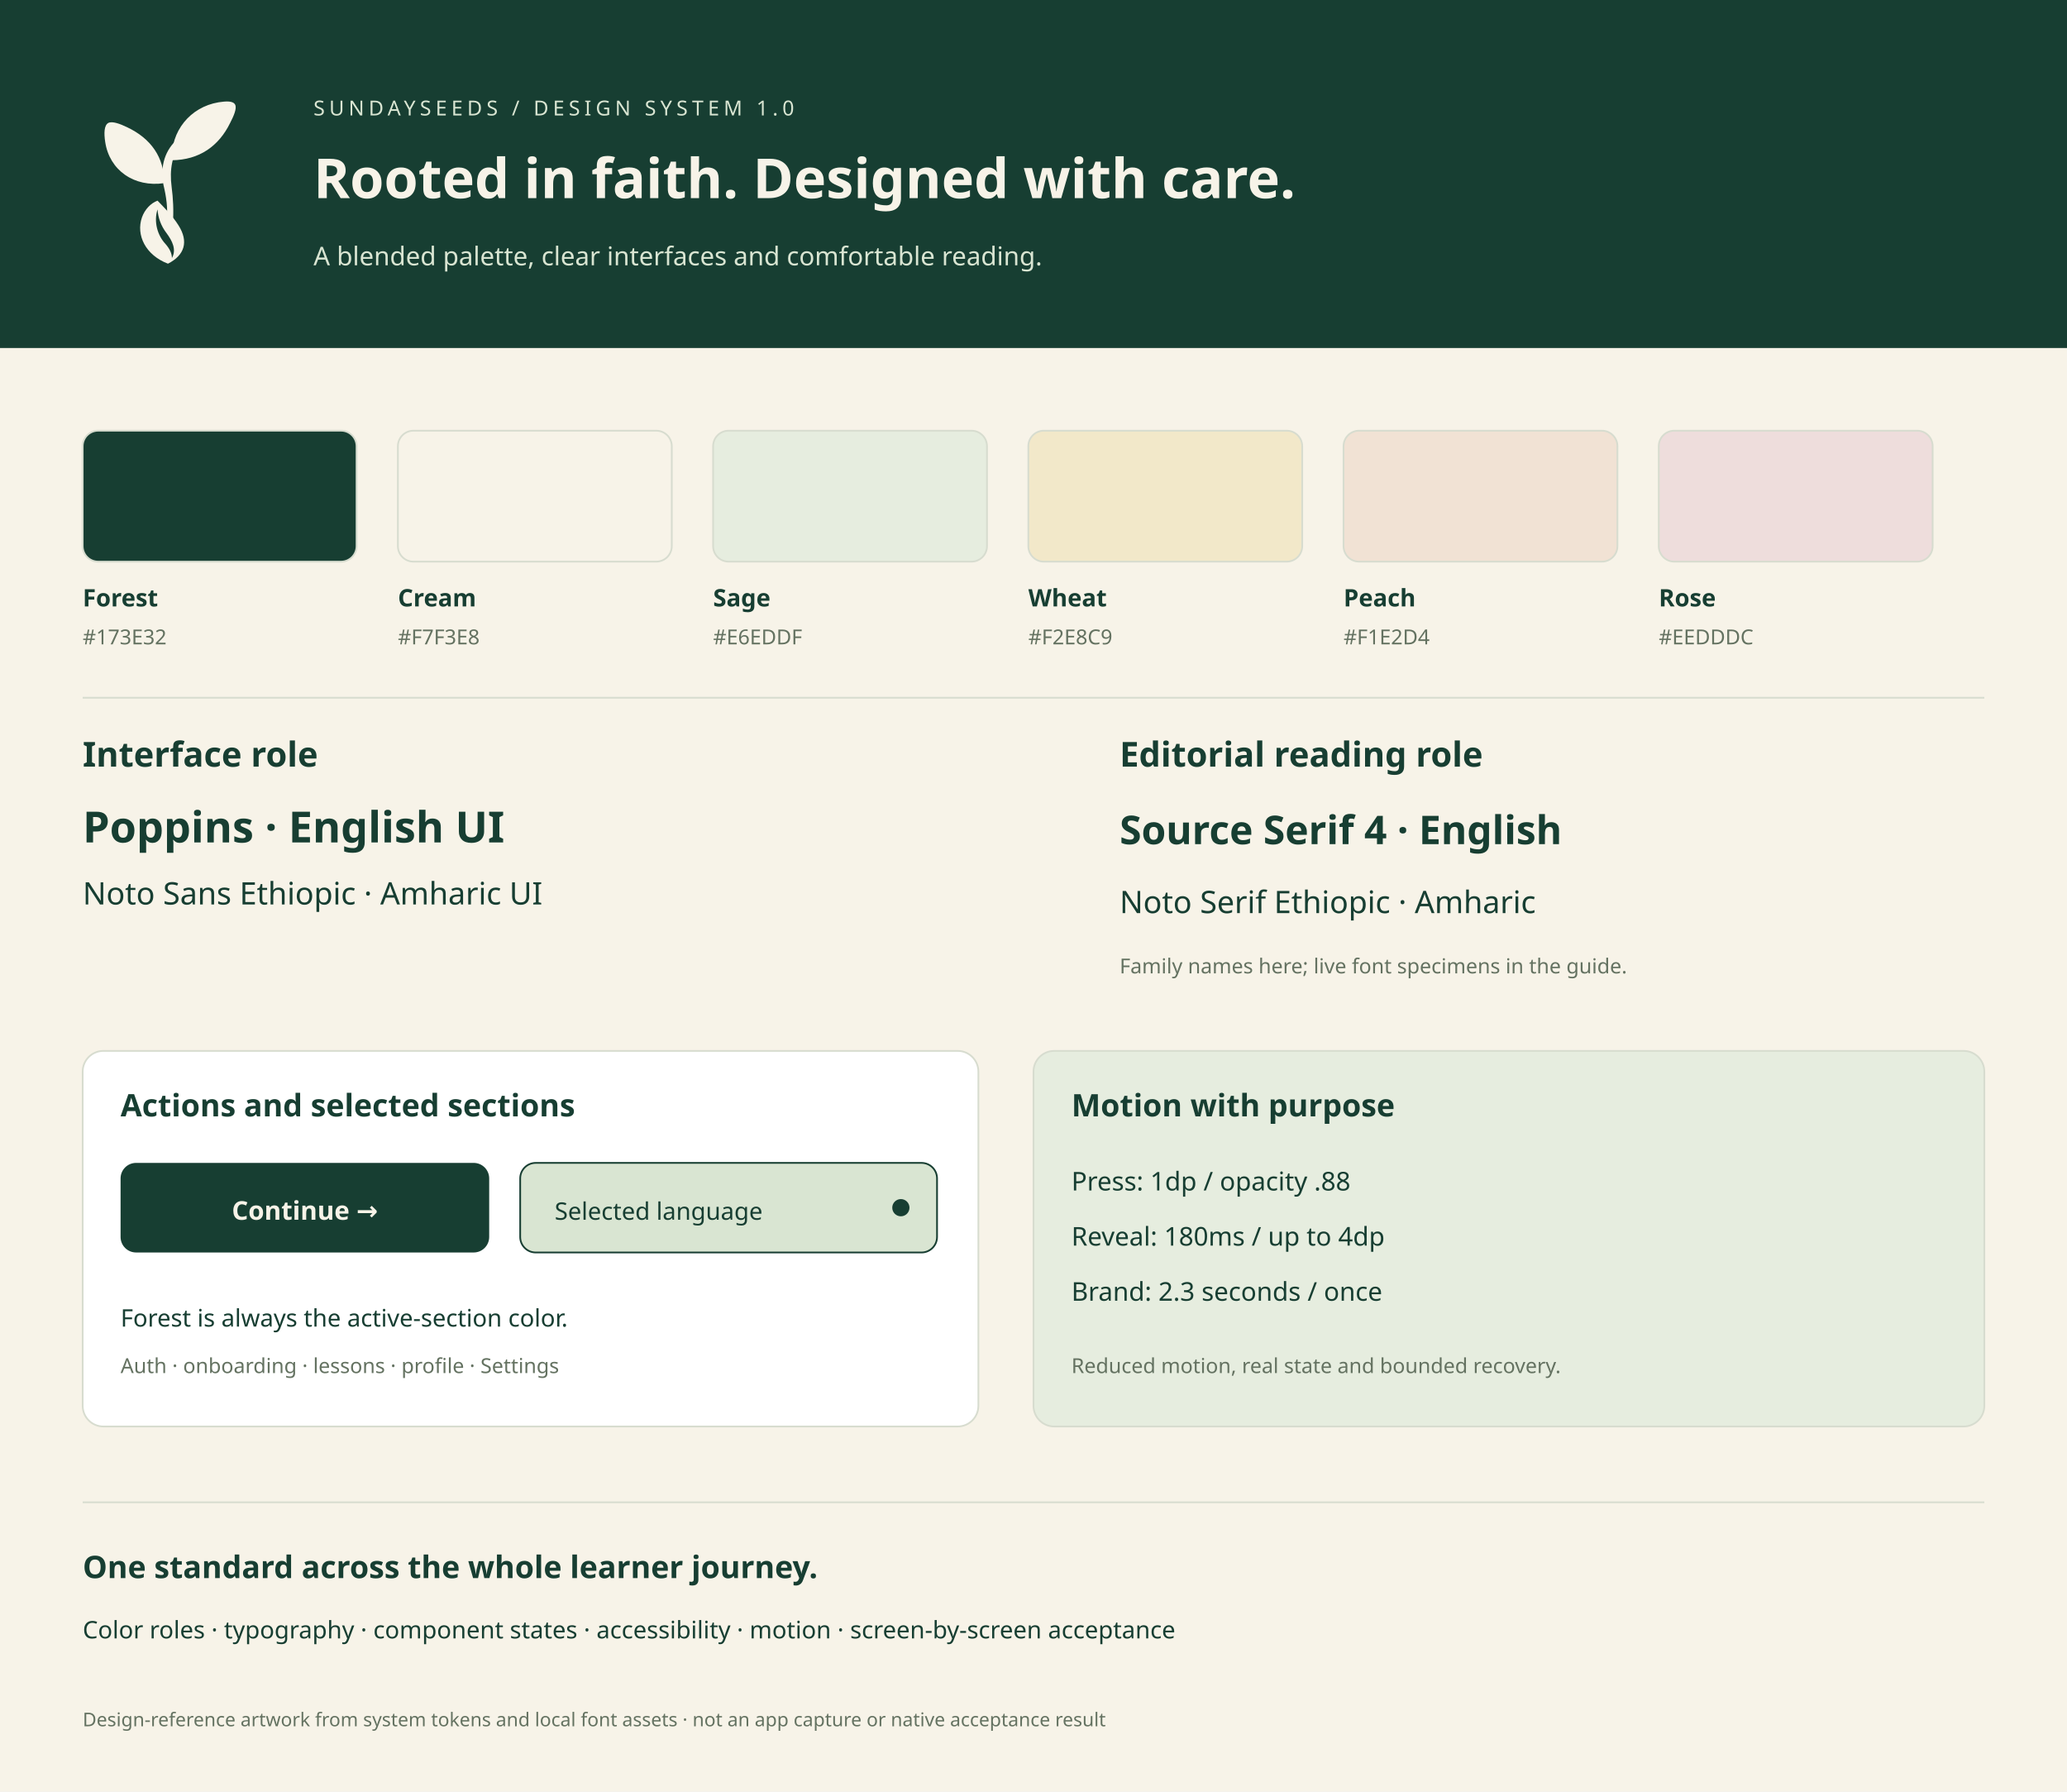
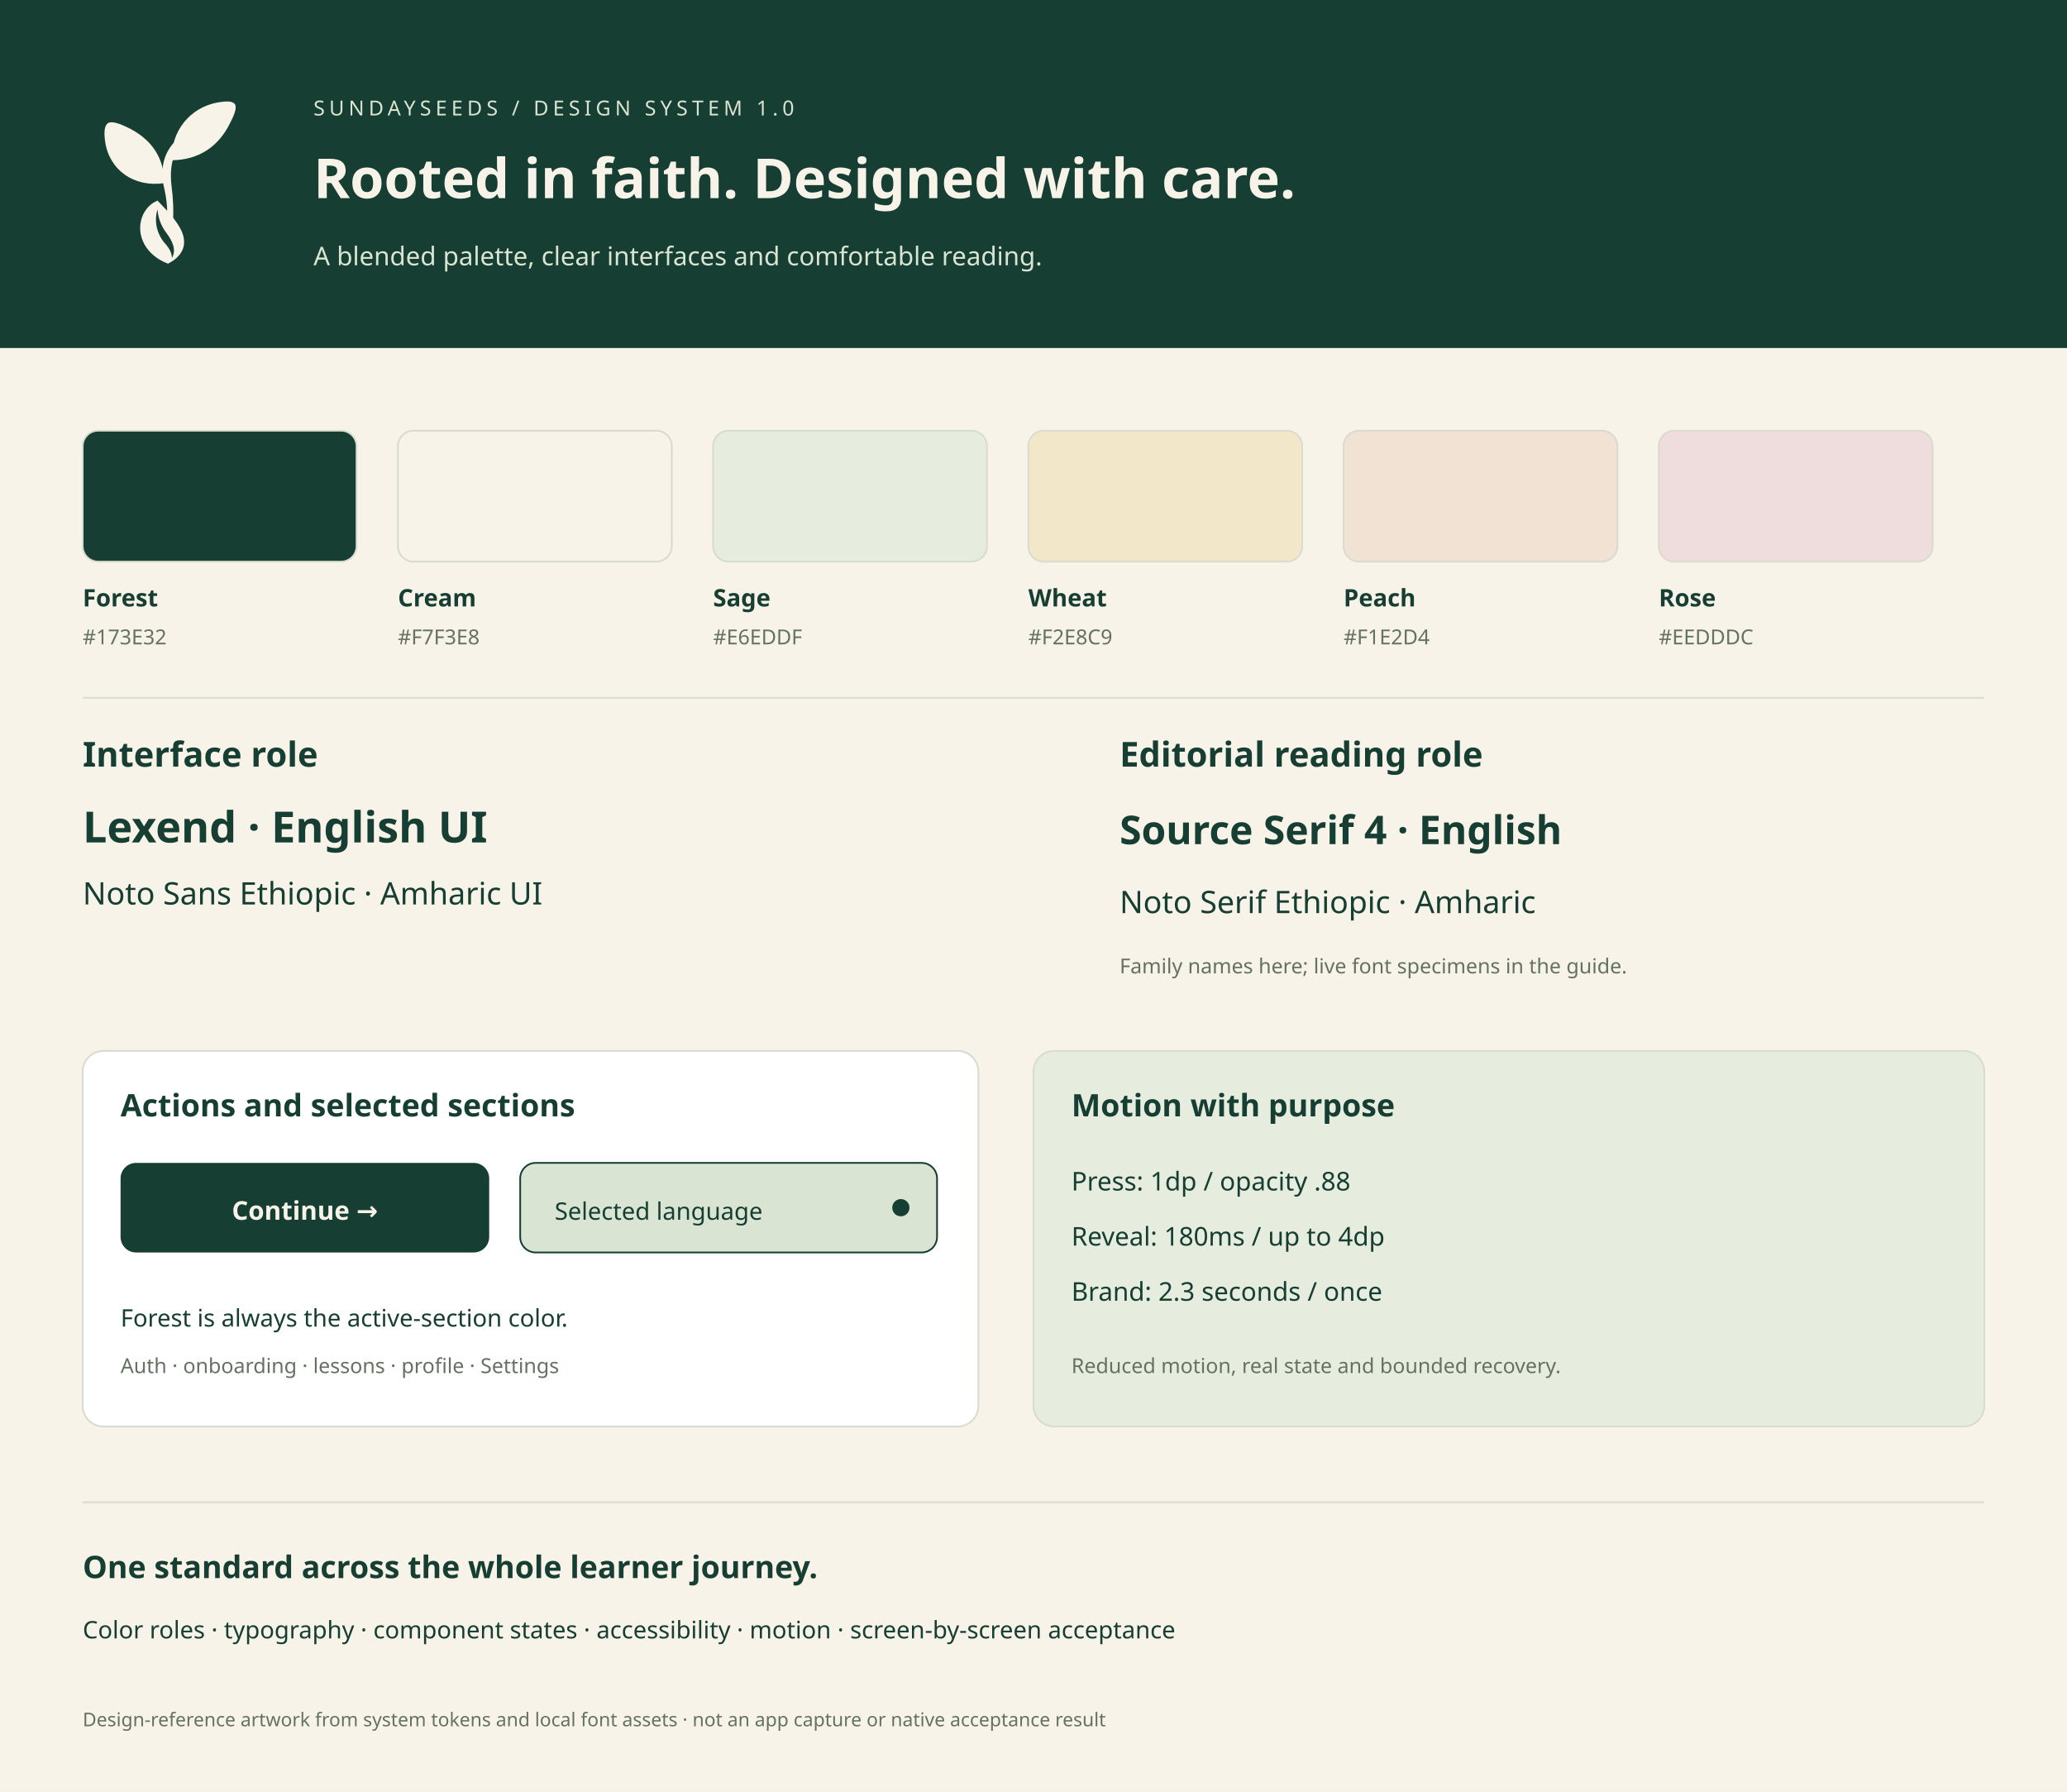
<svg xmlns="http://www.w3.org/2000/svg" width="1200" height="1040" viewBox="0 0 1200 1040">
  <rect width="1200" height="1040" fill="#F7F3E8" />
-   <g font-family="Poppins, sans-serif" fill="#173E32">
+   <g font-family="Lexend, sans-serif" fill="#173E32">
    <rect width="1200" height="202" fill="#173E32" />
    <svg x="46" y="36" width="105" height="136" viewBox="192 192 640 640">
      <path id="stem" fill="#F7F3E8" d="M502 663C506 613 500 574 490 532C478 466 494 409 544 366C552 359 562 363 556 375C520 425 511 478 519 540C524 578 527 623 523 673Z" />
      <path id="left-leaf" fill="#F7F3E8" d="M493 526C386 542 299 480 284 381C279 349 280 321 295 313C309 306 336 316 361 328C446 368 493 435 493 526Z" />
      <path id="right-leaf" fill="#F7F3E8" d="M520 445C515 343 584 257 685 240C711 236 737 234 744 249C750 262 739 288 726 313C686 395 617 444 520 445Z" />
      <path id="seed" fill="#F7F3E8" fill-rule="evenodd" d="M506 811C427 781 392 710 414 647C424 619 445 597 469 588C492 612 521 640 543 675C580 733 565 781 506 811ZM469 619C455 663 469 711 497 741C512 758 520 775 520 791C537 761 521 730 501 703C481 677 471 648 469 619Z" />
    </svg>
    <text x="182" y="67" font-size="12" letter-spacing="2.5" fill="#D9E5D2">SUNDAYSEEDS / DESIGN SYSTEM 1.0</text>
    <text x="182" y="115" font-size="32" font-weight="600" fill="#F7F3E8">Rooted in faith. Designed with care.</text>
    <text x="182" y="154" font-size="15" fill="#D9E5D2">A blended palette, clear interfaces and comfortable reading.</text>
    <rect x="48" y="250" width="159" height="76" rx="9" fill="#173E32" stroke="#D7DCCF" />
    <text x="48" y="352" font-size="14" font-weight="600">Forest</text>
    <text x="48" y="374" font-size="12" fill="#647261">#173E32</text>
    <rect x="231" y="250" width="159" height="76" rx="9" fill="#F7F3E8" stroke="#D7DCCF" />
    <text x="231" y="352" font-size="14" font-weight="600">Cream</text>
    <text x="231" y="374" font-size="12" fill="#647261">#F7F3E8</text>
    <rect x="414" y="250" width="159" height="76" rx="9" fill="#E6EDDF" stroke="#D7DCCF" />
    <text x="414" y="352" font-size="14" font-weight="600">Sage</text>
    <text x="414" y="374" font-size="12" fill="#647261">#E6EDDF</text>
    <rect x="597" y="250" width="159" height="76" rx="9" fill="#F2E8C9" stroke="#D7DCCF" />
    <text x="597" y="352" font-size="14" font-weight="600">Wheat</text>
    <text x="597" y="374" font-size="12" fill="#647261">#F2E8C9</text>
    <rect x="780" y="250" width="159" height="76" rx="9" fill="#F1E2D4" stroke="#D7DCCF" />
    <text x="780" y="352" font-size="14" font-weight="600">Peach</text>
    <text x="780" y="374" font-size="12" fill="#647261">#F1E2D4</text>
    <rect x="963" y="250" width="159" height="76" rx="9" fill="#EEDDDC" stroke="#D7DCCF" />
    <text x="963" y="352" font-size="14" font-weight="600">Rose</text>
    <text x="963" y="374" font-size="12" fill="#647261">#EEDDDC</text>
    <path d="M48 405H1152" stroke="#D7DCCF" />
    <text x="48" y="445" font-size="20" font-weight="600">Interface role</text>
-     <text x="48" y="489" font-size="25" font-weight="600">Poppins · English UI</text>
+     <text x="48" y="489" font-size="25" font-weight="600">Lexend · English UI</text>
    <text x="48" y="525" font-size="18">Noto Sans Ethiopic · Amharic UI</text>
    <text x="650" y="445" font-size="20" font-weight="600">Editorial reading role</text>
    <text x="650" y="490" font-size="23" font-weight="600">Source Serif 4 · English</text>
    <text x="650" y="530" font-size="18">Noto Serif Ethiopic · Amharic</text>
    <text x="650" y="565" font-size="12" fill="#647261">Family names here; live font specimens in the guide.</text>
    <rect x="48" y="610" width="520" height="218" rx="12" fill="white" stroke="#D7DCCF" />
    <text x="70" y="648" font-size="18" font-weight="600">Actions and selected sections</text>
    <rect x="70" y="675" width="214" height="52" rx="9" fill="#173E32" />
    <text x="177" y="708" text-anchor="middle" font-size="15" font-weight="600" fill="#F7F3E8">Continue →</text>
    <rect x="302" y="675" width="242" height="52" rx="9" fill="#D9E5D2" stroke="#173E32" />
    <text x="322" y="708" font-size="14">Selected language</text>
    <circle cx="523" cy="701" r="5" fill="#173E32" />
    <text x="70" y="770" font-size="14">Forest is always the active-section color.</text>
    <text x="70" y="797" font-size="12" fill="#647261">Auth · onboarding · lessons · profile · Settings</text>
    <rect x="600" y="610" width="552" height="218" rx="12" fill="#E6EDDF" stroke="#D7DCCF" />
    <text x="622" y="648" font-size="18" font-weight="600">Motion with purpose</text>
    <text x="622" y="691" font-size="15">Press: 1dp / opacity .88</text>
    <text x="622" y="723" font-size="15">Reveal: 180ms / up to 4dp</text>
    <text x="622" y="755" font-size="15">Brand: 2.3 seconds / once</text>
    <text x="622" y="797" font-size="12" fill="#647261">Reduced motion, real state and bounded recovery.</text>
    <path d="M48 872H1152" stroke="#D7DCCF" />
    <text x="48" y="916" font-size="18" font-weight="600">One standard across the whole learner journey.</text>
    <text x="48" y="951" font-size="14">Color roles · typography · component states · accessibility · motion · screen-by-screen acceptance</text>
    <text x="48" y="1002" font-size="11" fill="#647261">Design-reference artwork from system tokens and local font assets · not an app capture or native acceptance result</text>
  </g>
</svg>
